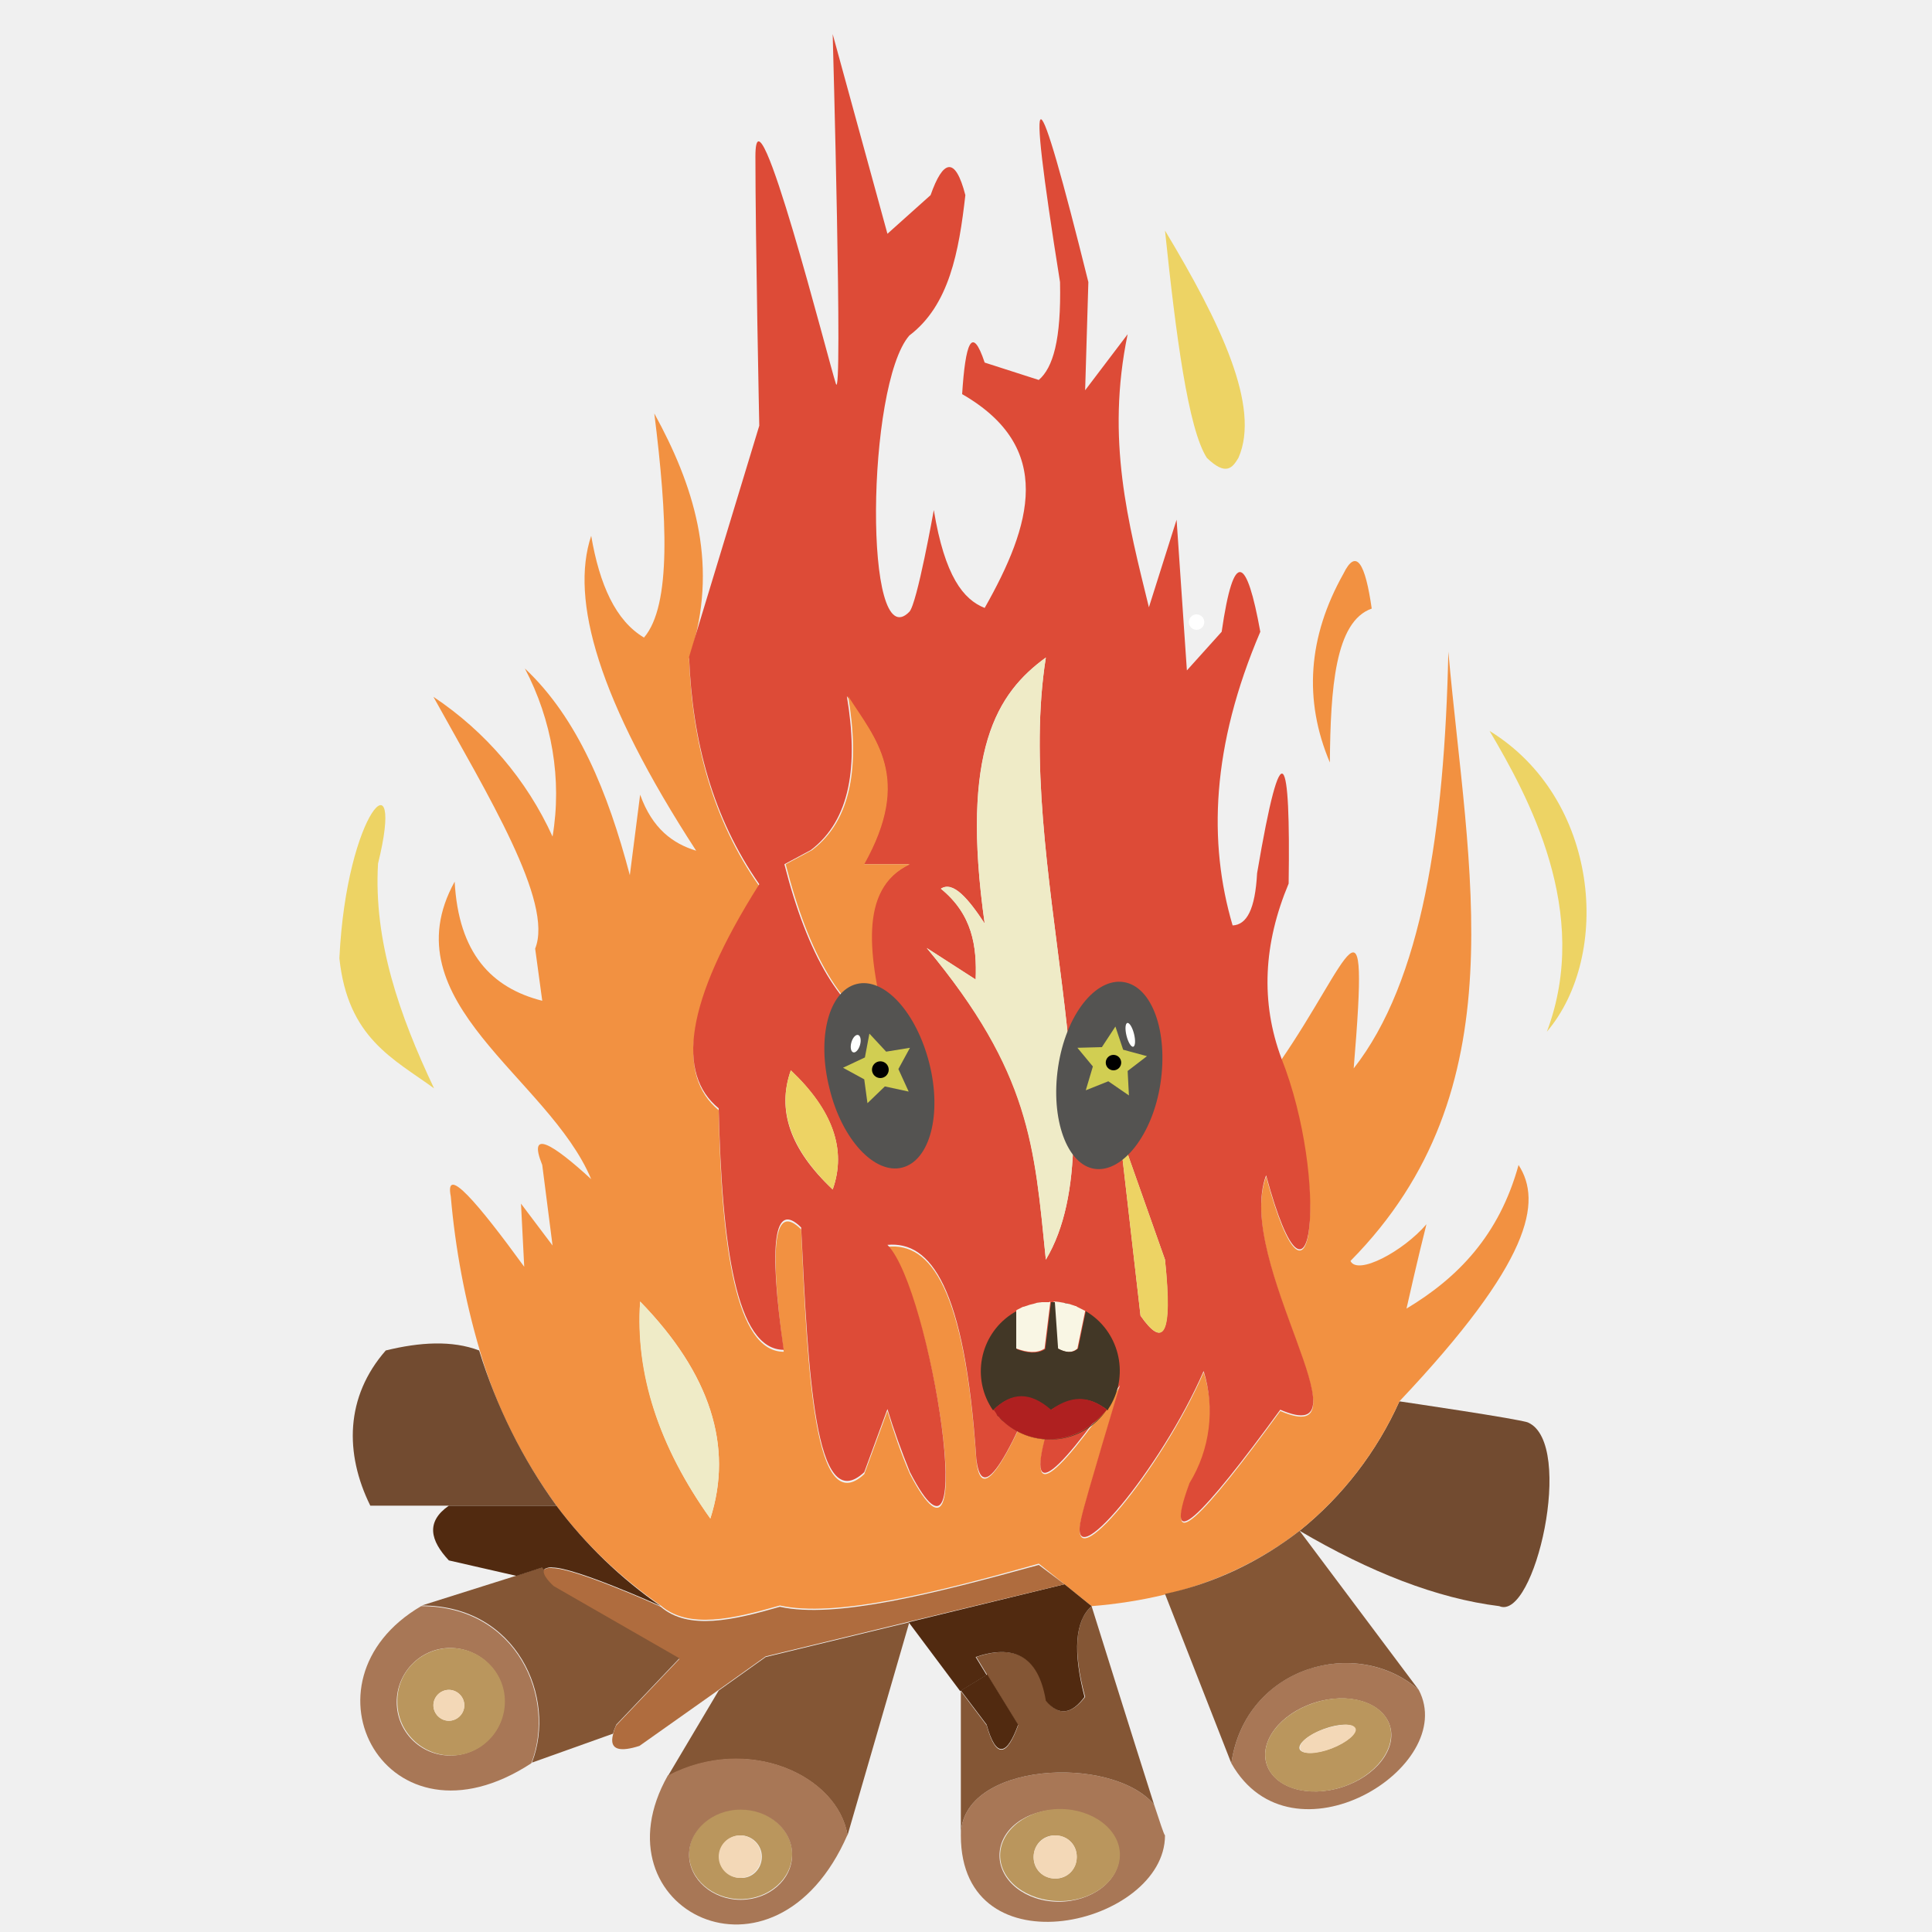
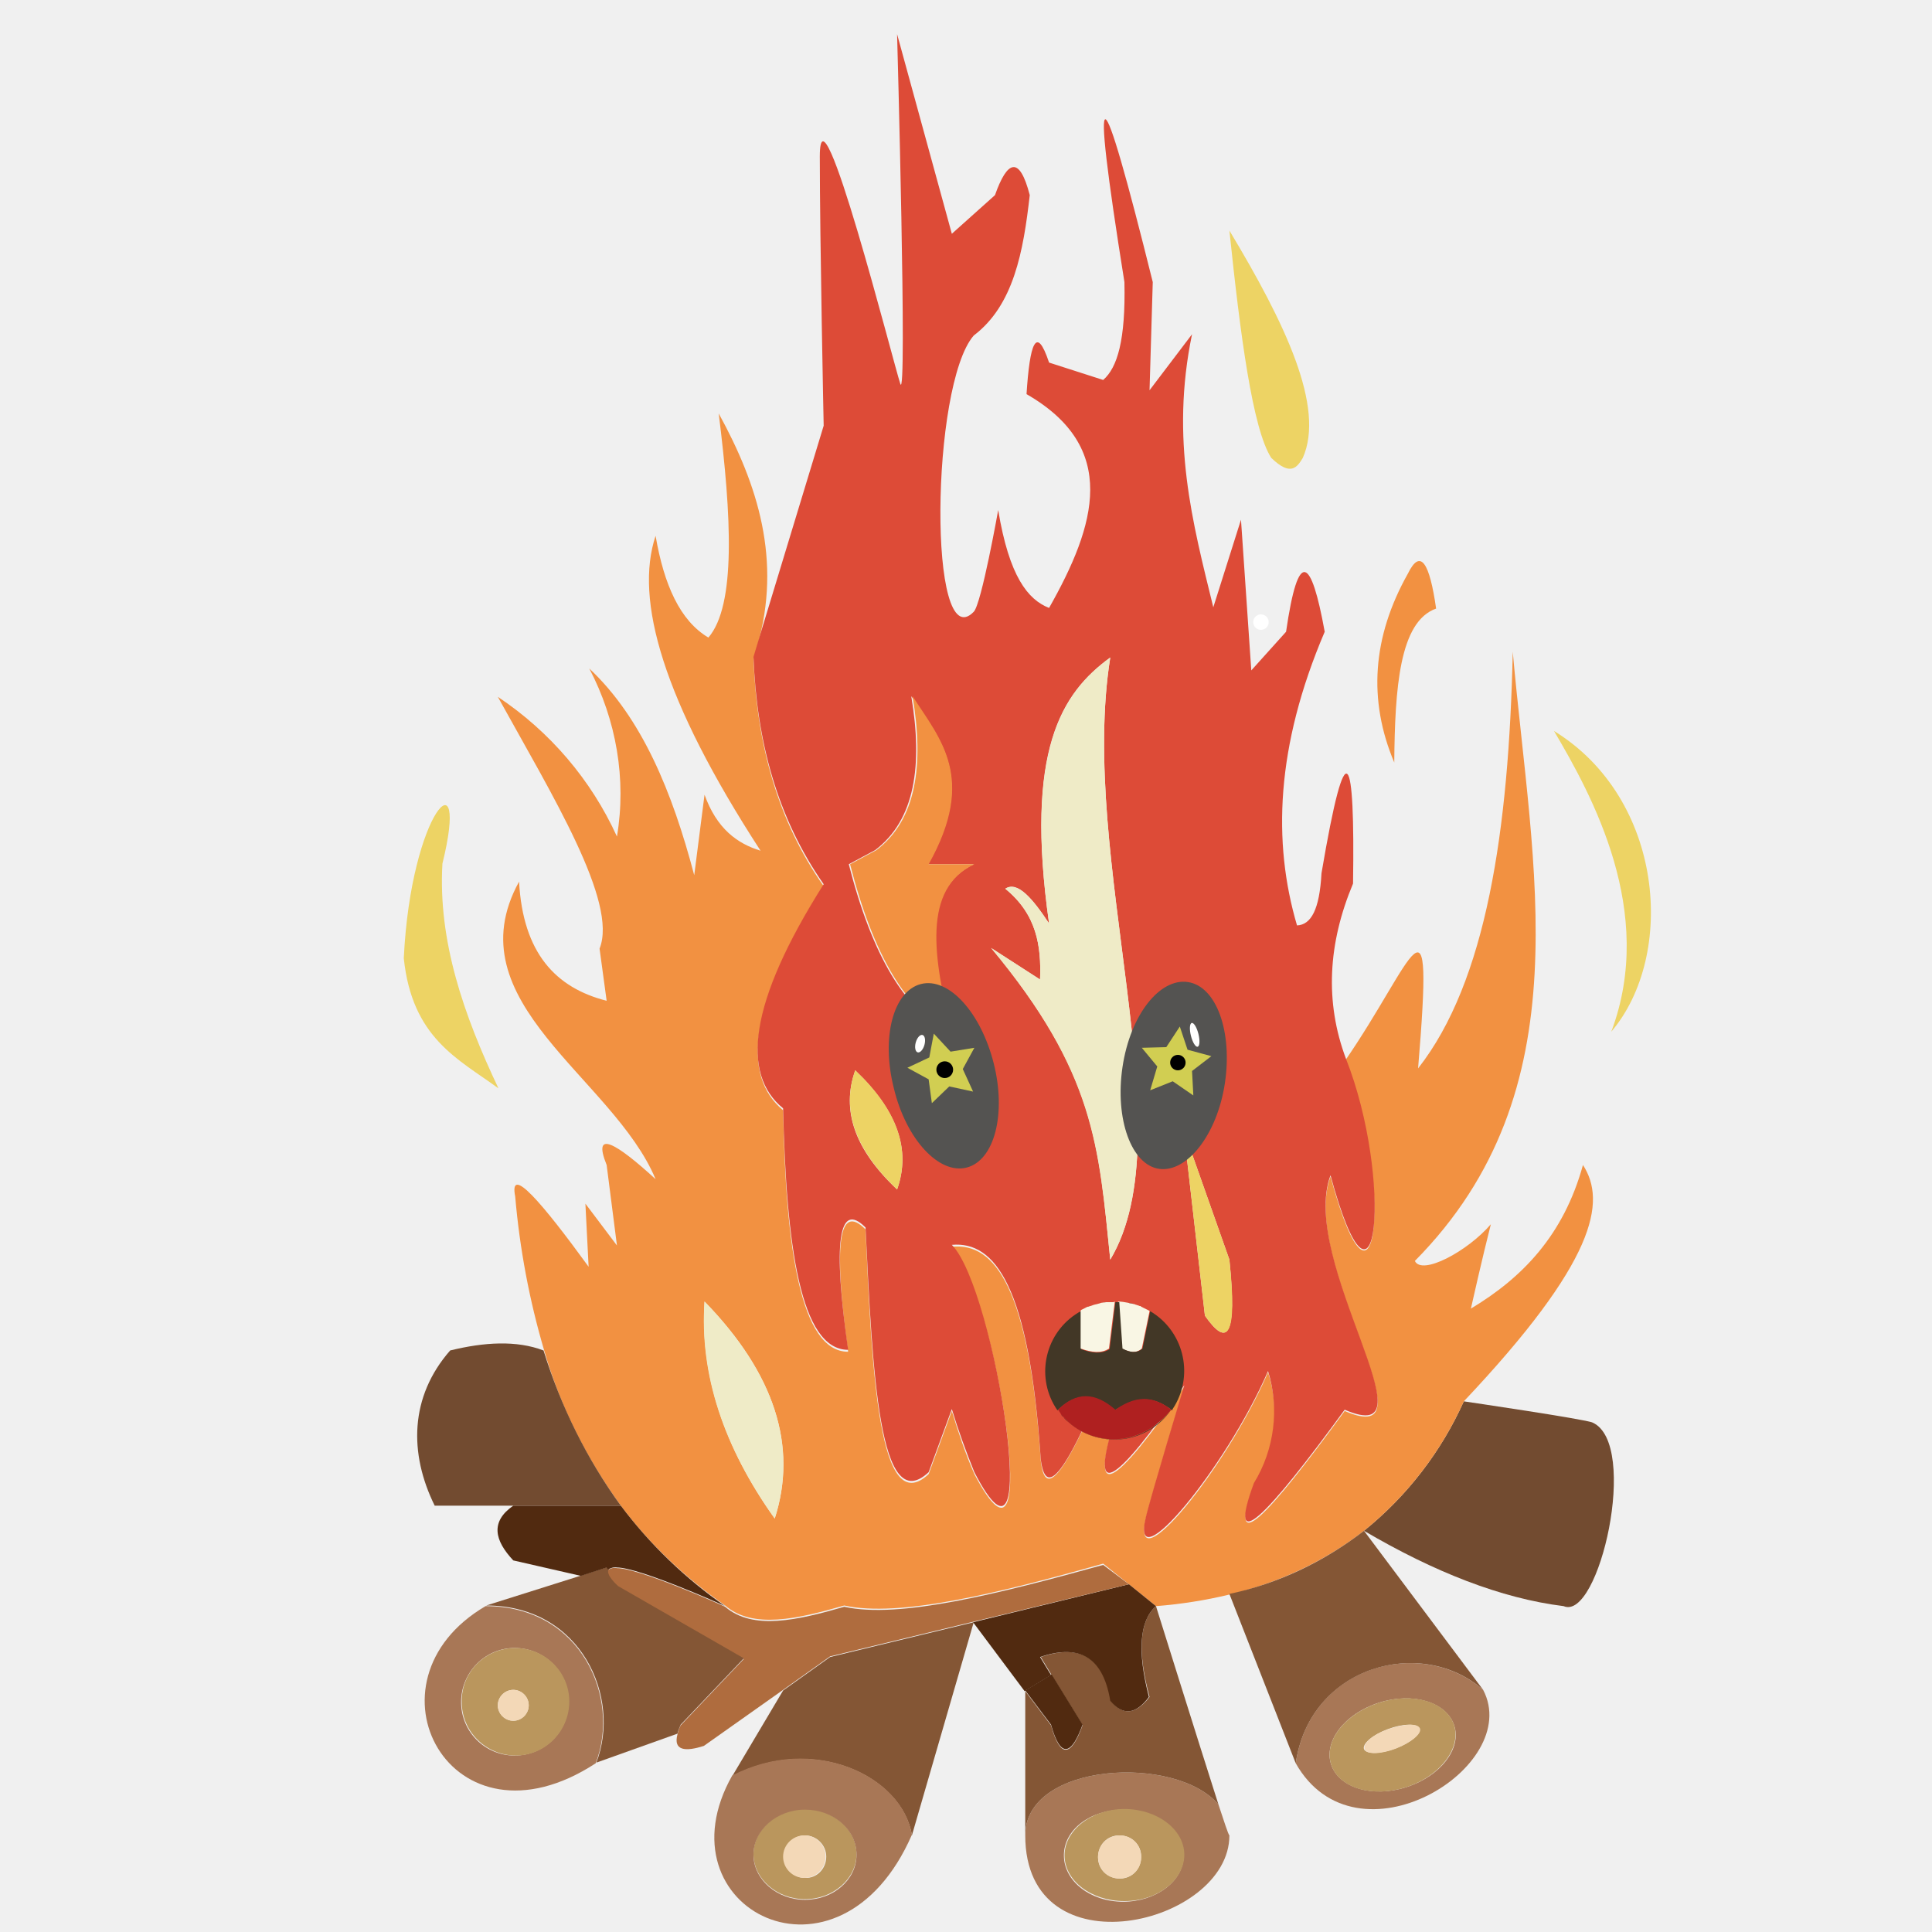
- <svg xmlns="http://www.w3.org/2000/svg" version="1.1" id="Layer_4" x="0px" y="0px" viewBox="0 0 300 300" style="enable-background:new 0 0 300 300;" xml:space="preserve">
+ <svg xmlns="http://www.w3.org/2000/svg" version="1.1" id="Layer_4" x="0px" y="0px" viewBox="-10 0 300 300" style="enable-background:new 0 0 300 300;" xml:space="preserve">
  <style type="text/css">
	.st0{fill:#FFFFFF;}
	.st1{fill:#EDD364;}
	.st2{fill:#724B30;}
	.st3{fill:#F29141;}
	.st4{fill:#A87756;}
	.st5{fill:#845635;}
	.st6{fill:#BA965D;}
	.st7{fill:#F3D8B7;}
	.st8{fill:#DD4B37;}
	.st9{fill:#512A10;}
	.st10{fill:#AF6C3E;}
	.st11{fill:#EFEBC7;}
	.st12{fill:#545351;}
	.st13{fill:#F9F6E4;}
	.st14{fill:#423726;}
	.st15{fill:#AF2020;}
	.st16{fill:#D1CE52;}
</style>
  <circle class="st0" cx="185.8" cy="96.6" r="1.2" />
  <g>
    <path class="st1" d="M231.3,113.5c17.1,10.5,19,34.8,8.9,46.7C247.2,141.6,237.2,123.5,231.3,113.5z" />
    <path class="st2" d="M237.3,220.9c7.3,3.3,1,30.9-4.5,28.5c-9.7-1.2-20.1-5.3-31-11.7c6.7-5.4,12-12.3,15.5-20.1   C217.3,217.6,236.4,220.4,237.3,220.9z" />
    <path class="st3" d="M218.4,203.2c8-4.8,14.4-11.4,17.4-22.3c3.7,5.7,2,15-18.5,36.7c-3.5,7.8-8.8,14.7-15.5,20.1   c-6.2,4.8-13.3,8.1-20.9,9.9c-3.7,0.9-7.6,1.5-11.4,1.8l-4.2-3.4l-4-3.2c-16.3,4.6-31.7,8.4-40.2,6.5c-7.3,2.1-14.2,3.7-18.5,0l0,0   c-6.2-4.3-11.7-9.5-16.2-15.5c-5.3-7.3-9.4-15.4-11.9-24.1c-2.3-7.8-3.8-15.8-4.5-23.9c-1-5.1,4.2,1,11.4,10.9l-0.5-9.8l4.9,6.5   l-1.6-12.5c-2.3-5.7,1.6-3.3,7.6,2.2c-6.6-15.8-31.5-27.5-21.2-46.2c0.6,11.1,5.7,16.5,13.6,18.5l-1.1-8.1   c2.9-7.2-7.4-23.9-15.8-39.1c8.1,5.4,14.5,12.9,18.5,21.7c1.5-8.9-0.1-18.1-4.3-26.1c8.2,7.7,12.9,19.2,16.3,32.1l1.6-12.5   c1.9,5.3,5.1,7.6,8.7,8.7c-15.2-23.4-19.6-39-16.3-48.9c1.3,7.6,3.8,13.2,8.2,15.8c4.3-5,3.6-18.8,1.6-34.8   c6.1,11.1,9.8,22.8,6,36.1l-0.6,2c0.5,13.1,3.7,25.1,10.9,35.3c-11.6,18.5-12.8,29.4-6.3,34.8c0.4,21.4,2.7,37.5,10.1,37.5   c-2.3-16.7-1.5-23.2,2.7-19c1,22.5,2.1,45.2,9.8,38l3.6-9.8c1,3.3,2.1,6.6,3.5,9.8c11.1,21.2,3.3-28.5-3.5-35.3   c6.7-0.7,12,6.4,13.8,33.1c0.6,5.9,3.4,4.1,12-17.4v9.8c-5,15.1-0.5,11.9,10.3-3.8c0,0-5.3,17.6-6,20.6c-2.3,10.1,12.4-7.6,19-22.8   c1.9,5.8,1.1,12.2-2.2,17.4c-4.2,11.7,2,5.2,14.1-11.4c14.6,6.3-7.2-23-2.2-36.4c7.3,26.9,9.8,0.5,2.2-17.9   c10.9-15.8,13.9-28.9,11.4,1.1c10.6-13.5,14.1-37,14.7-64.7c3,33.9,11.1,68-15.2,94.6c1.1,2.3,8.2-1.5,11.8-5.7   C220.2,195.2,218.6,202.3,218.4,203.2z M110.3,235.8c3.6-11.2,0-22.5-10.9-33.7C98.7,213.3,102.3,224.6,110.3,235.8z" />
    <path class="st4" d="M220.3,262.4c6.3,12-19.7,28-29.1,11.4C193.4,258.6,210.7,254,220.3,262.4z M208.4,277.5   c5.3-1.7,8.6-6,7.4-9.6s-6.4-5.2-11.7-3.5s-8.6,6-7.4,9.6S203.1,279.2,208.4,277.5z" />
    <path class="st5" d="M201.8,237.7l18.5,24.7c-9.5-8.4-26.9-3.8-29.1,11.4l-10.3-26.3C188.5,245.9,195.6,242.5,201.8,237.7z" />
    <path class="st6" d="M215.8,267.9c1.1,3.6-2.2,7.9-7.4,9.6s-10.5,0.2-11.7-3.5s2.2-7.9,7.4-9.6S214.6,264.2,215.8,267.9z    M206.7,271.5c2.4-0.9,4-2.3,3.7-3.1s-2.5-0.8-4.9,0.1s-4,2.3-3.7,3.1S204.3,272.4,206.7,271.5z" />
    <path class="st3" d="M208.6,89.1c2-4.1,3.4-1.6,4.4,5.4c-5.7,2-6.4,12.4-6.5,23.9C202.4,108.7,203.1,98.9,208.6,89.1z" />
    <path class="st7" d="M210.5,268.4c0.3,0.8-1.4,2.2-3.7,3.1s-4.6,1-4.9,0.1s1.3-2.3,3.7-3.1S210.1,267.5,210.5,268.4z" />
    <path class="st8" d="M196.6,182.5c-5,13.4,16.8,42.7,2.2,36.4c-12.1,16.6-18.4,23.1-14.1,11.4c3.2-5.2,4-11.6,2.2-17.4   c-6.6,15.2-21.4,32.9-19,22.8c0.7-3.1,6-20.6,6-20.6c-10.9,15.7-15.3,18.9-10.3,3.8v-9.8c-8.5,21.5-11.3,23.3-12,17.4   c-1.8-26.8-7.1-33.8-13.8-33.2c6.8,6.8,14.5,56.6,3.5,35.3c-1.3-3.2-2.5-6.5-3.5-9.8l-3.6,9.8c-7.7,7.2-8.7-15.5-9.8-38   c-4.2-4.2-5.1,2.3-2.7,19c-7.4,0-9.6-16.1-10.1-37.5c-6.5-5.3-5.4-16.3,6.3-34.8c-7.2-10.3-10.4-22.2-10.9-35.3   c0.2-0.7,0.4-1.3,0.6-2l10.3-33.9c0,0-0.6-28.8-0.6-41.8s11.4,32,12.5,35.3s-0.5-54.3-0.5-54.3l8.5,31l6.7-6c1.9-5.4,3.8-6.2,5.4,0   c-1,8.8-2.5,17.1-8.7,21.8c-6.7,7.7-7.1,50.2,0,42.9c1.2-1.2,3.8-15.8,3.8-15.8c1.7,10.3,4.6,13.9,7.9,15.2   c7.3-12.9,10.9-24.9-3.5-33.2c0.5-7.8,1.5-10.9,3.5-4.9l8.4,2.7c2.2-1.9,3.5-6.2,3.3-15.2c-5.5-34.4-3.8-33,4.4,0l-0.5,16.8   l6.6-8.7c-3.4,16.4,0.1,29.3,3.3,42.4l4.3-13.6l1.6,23.4l5.4-6c1.9-13.1,3.9-11.6,6,0c-7.6,17.8-8.1,32.7-4.3,45.6   c2.2-0.1,3.5-2.5,3.8-8.1c3.9-23,5.2-18.6,4.9,1.6c-3.9,9.3-4.4,18.4-1.1,27.2C206.4,183.1,203.9,209.4,196.6,182.5z M177.1,204.3   c3.5,5,5,3.3,3.8-8.7l-7.1-20.1L177.1,204.3z M162.4,195.6c11.8-19.7-5-62.1,0-93.5c-7.6,5.5-13.3,14.4-9.5,41.3   c-2.5-3.8-4.9-6.7-6.8-5.4c4.9,4,5.6,8.9,5.4,14.1l-7.6-4.9C160.1,166.6,160.6,177.8,162.4,195.6z M141.2,134.2h-7.1   c7.5-13.4,1.9-19.4-2.6-26.1c1.8,10.7,0.6,19.2-5.6,23.9l-4.1,2.2c3.6,14.1,8.8,23,15.8,26.1C134.8,148.7,133.1,138,141.2,134.2z    M129.3,184.7c2.2-6.2,0-12.3-6.5-18.5C120.6,172.4,122.7,178.5,129.3,184.7z" />
    <path class="st1" d="M180.9,35.8c8.6,14.3,14.9,27.4,11.4,35.3c-0.9,1.5-1.9,2.9-4.9,0C184.5,66.6,182.6,52.1,180.9,35.8z" />
    <path class="st1" d="M180.9,195.6c1.3,12-0.3,13.7-3.8,8.7l-3.3-28.8L180.9,195.6z" />
    <path class="st4" d="M180.9,285c0,13.9-31.7,21.5-31.7,0c0-11.4,23.4-12.6,30-4.8C180.1,282.9,180.7,284.8,180.9,285z M173.8,288.1   c0-3.9-4.1-7.1-9.3-7.1s-9.3,3.1-9.3,7.1s4.1,7.2,9.2,7.2S173.8,292.1,173.8,288.1z" />
    <path class="st6" d="M164.6,280.9c5.1,0,9.3,3.2,9.3,7.1s-4.1,7.2-9.3,7.2s-9.3-3.2-9.3-7.1S159.5,280.9,164.6,280.9z M167.2,288.3   c0-1.9-1.5-3.3-3.4-3.3s-3.3,1.5-3.3,3.4c0,1.9,1.5,3.3,3.4,3.3S167.2,290.2,167.2,288.3L167.2,288.3z" />
    <path class="st5" d="M169.5,249.4c0,0,6.6,21.1,9.7,30.8c-6.6-7.8-30-6.6-30,4.8v-22.4l4,5.3c1.5,5.4,3.2,4.7,4.9,0l-4.8-7.8   l-1.7-2.8c5.6-1.9,9.7-0.5,10.9,6.8c1.9,2.4,3.9,2.1,6-0.6C166.6,256.5,166.9,251.7,169.5,249.4z" />
    <path class="st9" d="M165.3,246l4.2,3.4c-2.6,2.3-2.9,7.1-1.1,14.1c-2,2.7-4,3-6,0.6c-1.2-7.3-5.3-8.7-10.9-6.8l1.7,2.8l-4.1,2.5   l-8-10.7L165.3,246z" />
    <path class="st7" d="M163.9,285c1.9,0,3.3,1.5,3.3,3.4c0,1.9-1.5,3.3-3.4,3.3c-1.9,0-3.3-1.5-3.3-3.4   C160.5,286.5,162,285,163.9,285C163.9,285,163.9,285,163.9,285z" />
    <path class="st10" d="M165.3,246l-24.1,5.8l-22.3,5.4l-7.3,5.2l0,0l-12.3,8.7c-2.8,0.9-4.8,0.8-4.1-1.8c0.1-0.5,0.3-1,0.5-1.4   l9.8-10.3l-19.7-11.1c0,0-2.2-1.9-1.4-2.7c0.4-0.3,0.9-0.4,1.4-0.3c3.4,0,16,5.6,16.8,6l0,0c4.3,3.7,11.2,2.1,18.5,0   c8.5,1.9,23.9-2,40.2-6.5L165.3,246z" />
    <path class="st11" d="M162.4,102.1c-5,31.4,11.8,73.7,0,93.5c-1.8-17.7-2.4-29-18.5-48.4l7.6,4.9c0.2-5.2-0.5-10.1-5.4-14.1   c1.9-1.2,4.3,1.6,6.8,5.4C149.1,116.5,154.9,107.6,162.4,102.1z" />
    <path class="st9" d="M153.3,260l4.8,7.8c-1.7,4.7-3.4,5.4-4.9,0l-4-5.3l0,0L153.3,260z" />
    <path class="st5" d="M141.2,251.9l-9.6,33.1c-1.5-9.2-15.3-15.8-27.9-9.2l7.9-13.3l0,0l7.3-5.2L141.2,251.9z" />
    <path class="st3" d="M134.2,134.2h7.1c-8.1,3.8-6.4,14.5-3.5,26.1c-7-3.1-12.2-12-15.8-26.1l4.1-2.2c6.2-4.7,7.4-13.2,5.6-23.9   C136,114.8,141.7,120.8,134.2,134.2z" />
    <path class="st1" d="M122.8,166.2c6.5,6.1,8.7,12.3,6.5,18.5C122.8,178.5,120.6,172.4,122.8,166.2z" />
    <path class="st6" d="M115,280.9c4.4,0,8,3.2,8,7s-3.6,7-8,7s-8-3.2-8-7S110.6,280.9,115,280.9z M118.3,288.3c0-1.8-1.5-3.3-3.3-3.3   s-3.3,1.5-3.3,3.3s1.5,3.3,3.3,3.3h0C116.8,291.7,118.3,290.2,118.3,288.3z" />
    <circle class="st7" cx="114.9" cy="288.3" r="3.3" />
    <path class="st4" d="M103.7,275.7c12.5-6.5,26.4,0,27.9,9.2C120.3,310.8,92,296.4,103.7,275.7z M123,288c0-3.9-3.6-7-8-7   s-8,3.2-8,7s3.6,7,8,7S123,291.9,123,288z" />
    <path class="st11" d="M99.4,202.1c10.9,11.2,14.5,22.5,10.9,33.7C102.3,224.6,98.6,213.3,99.4,202.1z" />
    <path class="st5" d="M105.5,257.5l-9.8,10.3c-0.2,0.5-0.4,0.9-0.5,1.4l-12.6,4.5c3.9-10.1-2.3-24.4-17.1-24.4l14.9-4.7l4-1.3   l0.2,0.3c-0.8,0.8,1.4,2.7,1.4,2.7L105.5,257.5z" />
    <path class="st9" d="M102.6,249.4c-0.8-0.4-13.4-6-16.8-6c-0.5-0.1-1,0.1-1.4,0.3l-0.2-0.3l-4,1.3l-10.5-2.4c-2.9-3.1-3.6-6,0-8.5   h16.7C90.9,239.8,96.4,245.1,102.6,249.4z" />
    <path class="st2" d="M86.4,233.8H57.5c-4-8.1-3.9-16.9,2.4-24.1c5.3-1.3,10.3-1.6,14.5,0C77.1,218.4,81.1,226.5,86.4,233.8z" />
    <path class="st4" d="M65.4,249.4c14.9,0,21,14.3,17.1,24.4C60,288.5,45.4,261.1,65.4,249.4z M78.3,264.2c0-4.6-3.8-8.3-8.4-8.3   s-8.3,3.8-8.3,8.4c0,4.6,3.7,8.3,8.3,8.3C74.5,272.6,78.3,268.9,78.3,264.2C78.3,264.3,78.3,264.3,78.3,264.2z" />
    <path class="st6" d="M70,255.9c4.6,0,8.4,3.7,8.4,8.3c0,4.6-3.7,8.4-8.3,8.4c-4.6,0-8.4-3.7-8.4-8.3c0,0,0,0,0,0   C61.6,259.6,65.4,255.9,70,255.9z M72.1,264.8c0-1.3-1.1-2.4-2.4-2.4s-2.4,1.1-2.4,2.4c0,1.3,1.1,2.4,2.4,2.4   C71,267.2,72.1,266.1,72.1,264.8C72.1,264.8,72.1,264.8,72.1,264.8z" />
    <circle class="st7" cx="69.7" cy="264.8" r="2.4" />
    <path class="st1" d="M52.7,148.8c1.1-23,10.3-32.1,6-14.7C58,146.1,62,157.6,67.4,169C61.1,164.4,54,161.2,52.7,148.8z" />
    <path class="st12" d="M167,202.9c-0.1,0-0.2-0.1-0.3-0.1C166.9,202.8,167,202.8,167,202.9z" />
    <path class="st12" d="M162,202.1c0.3,0,0.6,0,0.9,0C162.7,202.1,162.3,202.1,162,202.1z" />
    <path class="st12" d="M167.3,203c0.4,0.1,0.8,0.3,1.2,0.6C168.1,203.3,167.7,203.1,167.3,203z" />
    <path class="st13" d="M163.6,202.1c0.5,0,1.1,0.1,1.6,0.2c0.3,0.1,0.6,0.1,0.9,0.2c0.1,0,0.2,0.1,0.3,0.1l0.3,0.1   c0.1,0,0.2,0.1,0.3,0.1h0.1l0.1,0.1c0.4,0.2,0.8,0.4,1.2,0.6c0,0,0.1,0,0.1,0.1l-1.2,5.8c-0.9,0.8-1.9,0.6-3.1,0L163.6,202.1z" />
    <path class="st14" d="M154.7,219.5c0.1,0.2,0.3,0.3,0.4,0.5C154.9,219.9,154.8,219.7,154.7,219.5z" />
    <path class="st12" d="M165.3,202.3c-0.5-0.1-1.1-0.2-1.6-0.2l0,0C164.2,202.1,164.8,202.2,165.3,202.3z" />
    <path class="st14" d="M156,220.9c-0.4-0.3-0.7-0.6-0.9-0.9C155.4,220.3,155.7,220.6,156,220.9z" />
    <path class="st12" d="M174.5,152.5c4.4,0.7,6.9,7.7,5.7,15.7s-5.9,13.9-10.2,13.3s-6.9-7.7-5.7-15.8S170.1,151.8,174.5,152.5z" />
    <path class="st12" d="M160.8,202.4l-0.8,0.2L160.8,202.4z" />
    <path class="st12" d="M167.1,202.9H167H167.1z" />
    <path class="st14" d="M164.3,209.4c1.1,0.6,2.2,0.8,3.1,0l1.2-5.8c5.1,3,6.8,9.6,3.8,14.7c-0.1,0.2-0.3,0.4-0.4,0.7   c-2.3-1.8-4.9-2.7-8.9,0c-3.1-2.8-6.1-2.8-8.9,0c-3.4-4.9-2.1-11.6,2.8-14.9c0.3-0.2,0.6-0.4,0.9-0.5v5.9c1.6,0.6,3.1,0.8,4.4,0   l0.9-7.3c0.2,0,0.4,0,0.6,0L164.3,209.4z" />
    <path class="st12" d="M166.1,202.5c-0.3-0.1-0.6-0.2-0.9-0.2L166.1,202.5z" />
    <path class="st14" d="M171.8,219c-3.4,4.8-10,6-14.9,2.6c-0.3-0.2-0.7-0.5-1-0.8C160.4,224.7,167.3,224.6,171.8,219z" />
    <path class="st12" d="M144.3,165.1c2,7.9,0.1,15.1-4.2,16.2s-9.4-4.4-11.3-12.3c-2-7.9-0.1-15.1,4.2-16.2S142.3,157.2,144.3,165.1z   " />
    <path class="st15" d="M171.9,218.9c0,0-0.1,0.1-0.1,0.1c-4.6,5.5-11.4,5.7-15.8,1.9c-0.3-0.3-0.6-0.6-0.9-0.9   c-0.1-0.1-0.3-0.3-0.4-0.5c-0.1-0.2-0.3-0.4-0.4-0.6c2.8-2.8,5.7-2.8,8.9,0C167,216.2,169.6,217.2,171.9,218.9z" />
    <path class="st14" d="M159.1,202.9c-0.2,0.1-0.3,0.1-0.5,0.2C158.7,203,158.9,202.9,159.1,202.9z" />
    <path class="st13" d="M163.1,202.1l-0.9,7.3c-1.2,0.8-2.7,0.6-4.4,0v-5.9c0,0,0,0,0.1-0.1c0.2-0.1,0.4-0.2,0.6-0.3   c0.2-0.1,0.3-0.2,0.5-0.2c0.3-0.1,0.6-0.2,0.9-0.3l0.8-0.2l0.3-0.1l0.7-0.1h0.3c0.3,0,0.6,0,0.9,0L163.1,202.1z" />
    <path class="st12" d="M157.9,203.4C157.9,203.4,157.9,203.4,157.9,203.4L157.9,203.4C157.9,203.5,157.9,203.4,157.9,203.4z" />
    <path class="st12" d="M166.5,202.7l0.3,0.1L166.5,202.7z" />
    <path class="st12" d="M161.8,202.2l-0.7,0.1C161.3,202.3,161.5,202.2,161.8,202.2z" />
    <polygon class="st16" points="135,160.5 137.6,163.3 141.3,162.7 139.5,166 141.1,169.5 137.4,168.7 134.7,171.3 134.2,167.6    130.9,165.8 134.3,164.2  " />
    <polygon class="st16" points="173.2,159.4 174.4,163 178.1,164 175.1,166.3 175.3,170.1 172.1,167.9 168.6,169.3 169.7,165.6    167.3,162.7 171.1,162.6  " />
    <circle cx="172.9" cy="165" r="1.2" />
    <circle cx="136.7" cy="166.1" r="1.3" />
    <ellipse transform="matrix(0.2677 -0.9635 0.9635 0.2677 -58.7921 246.7418)" class="st0" cx="132.9" cy="162" rx="1.4" ry="0.7" />
    <ellipse transform="matrix(0.9703 -0.2418 0.2418 0.9703 -33.636 47.2004)" class="st0" cx="175.5" cy="160.7" rx="0.6" ry="1.9" />
  </g>
</svg>
